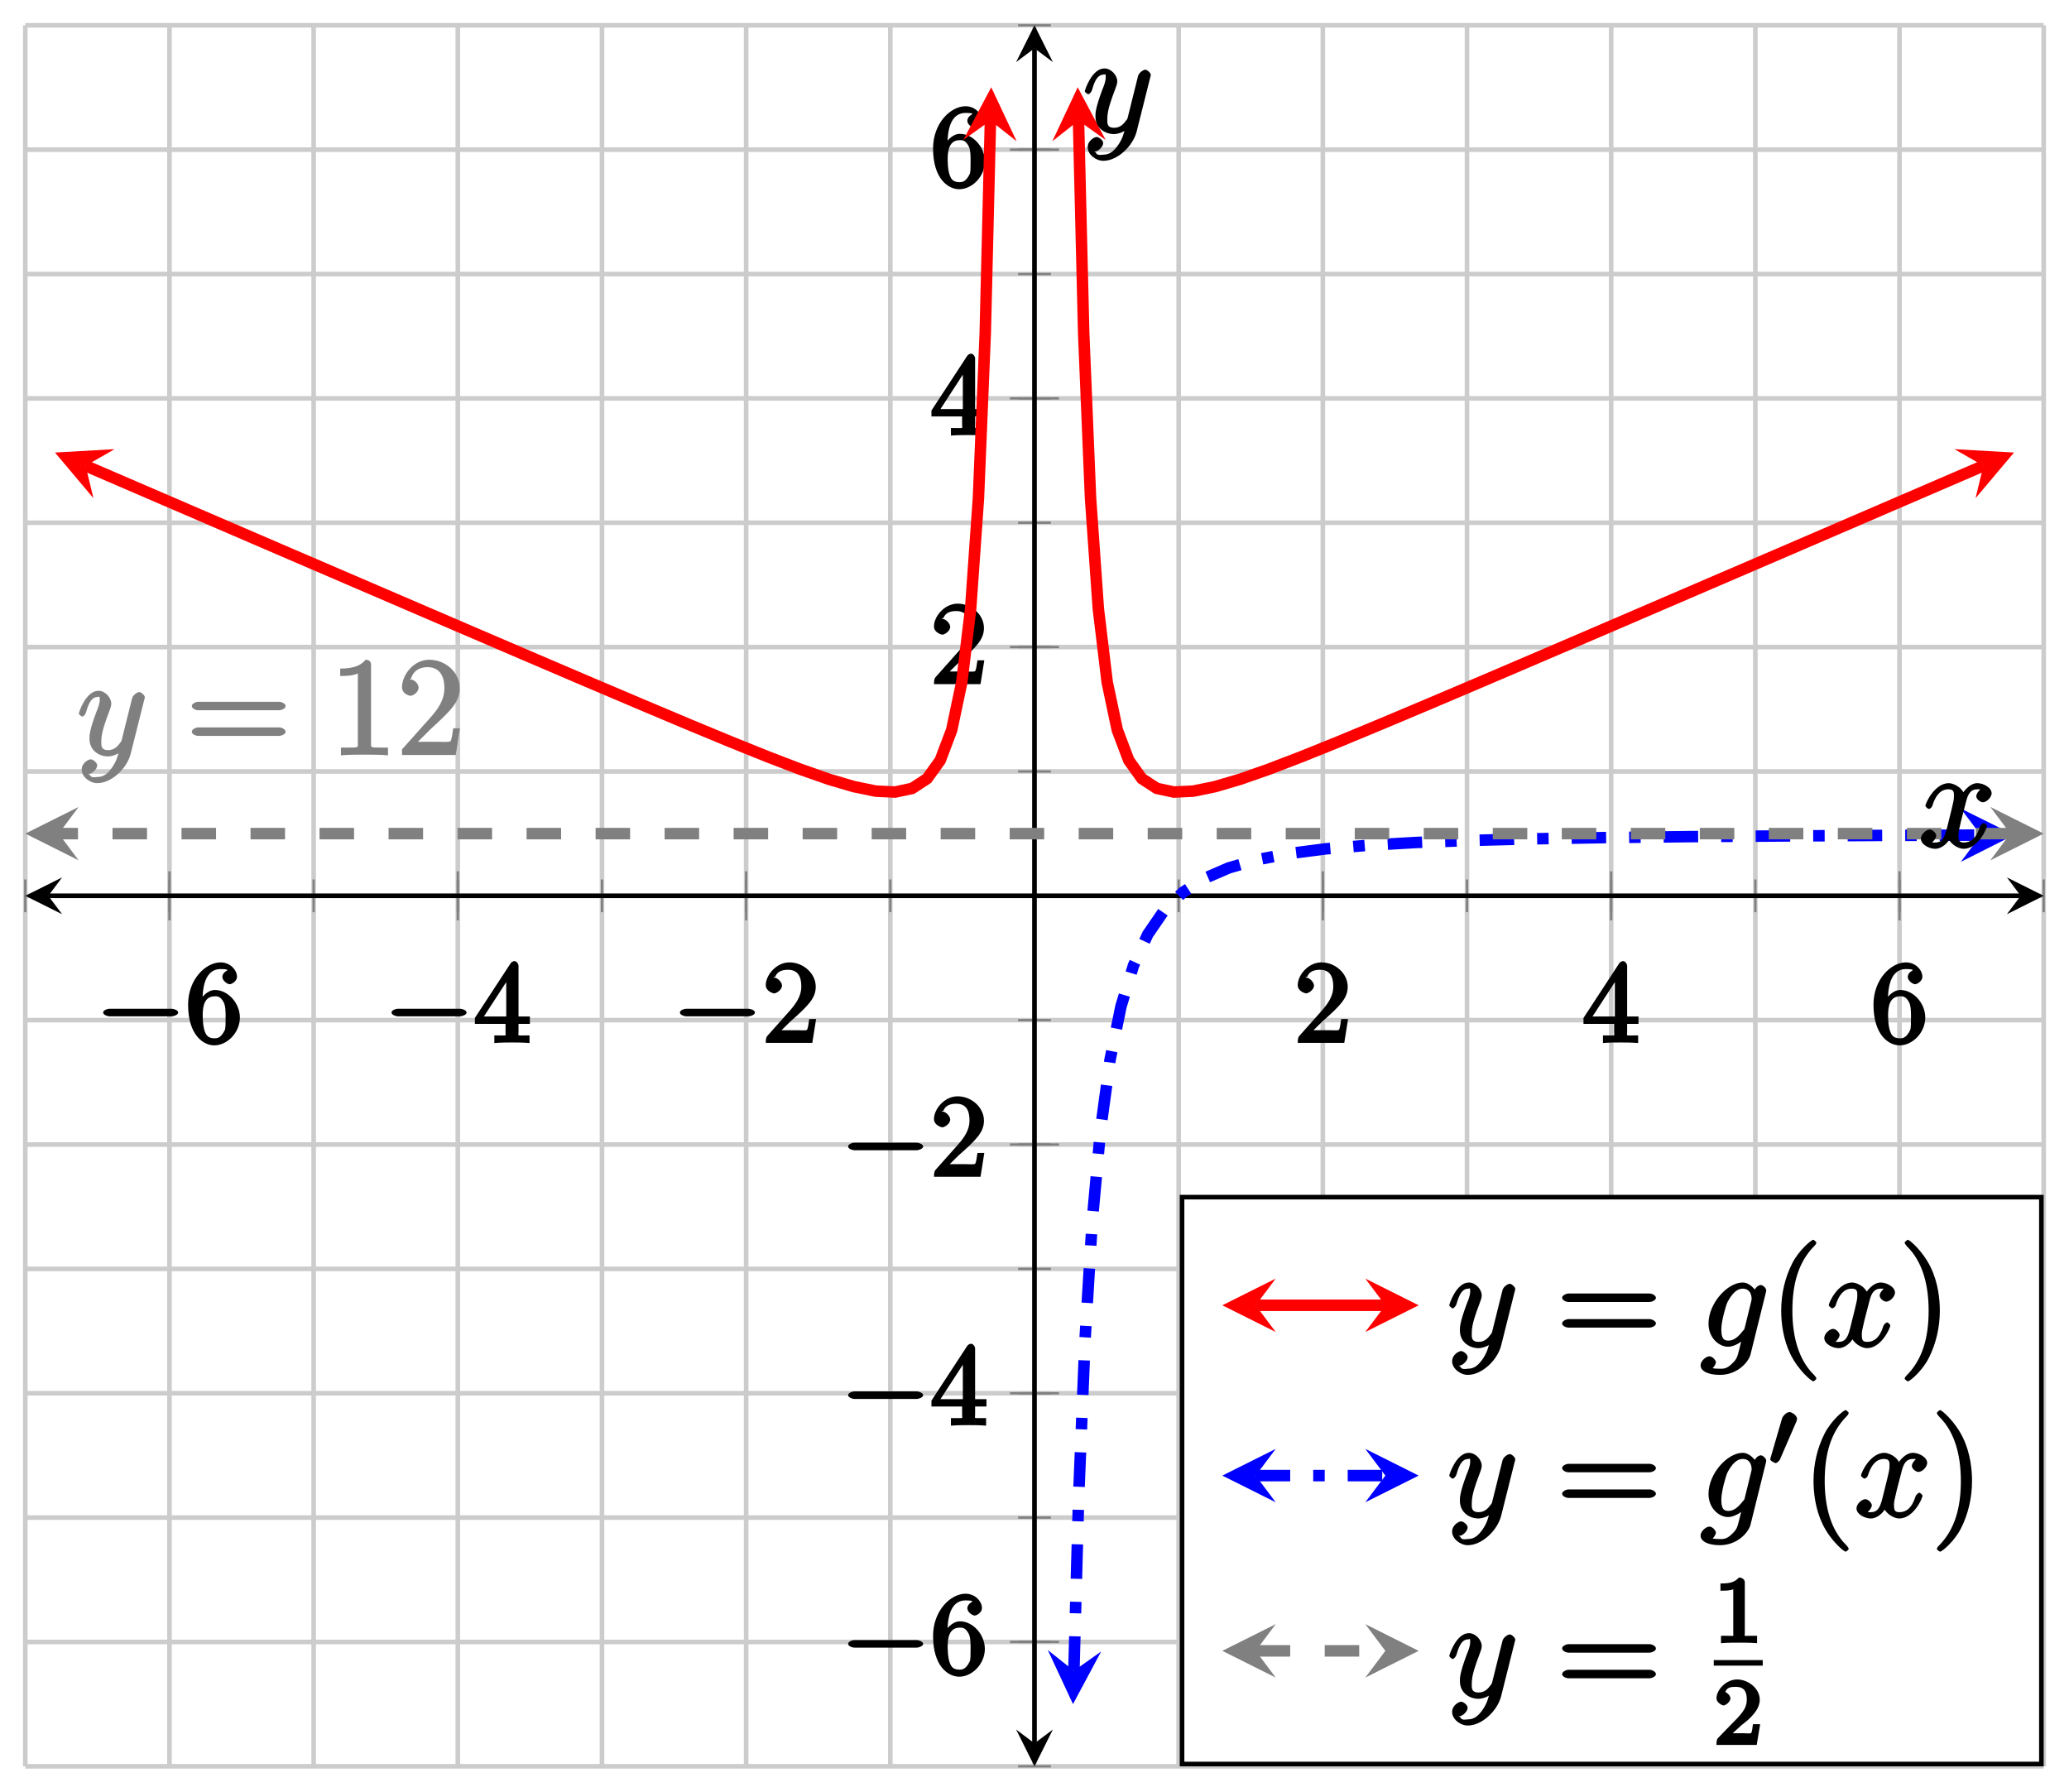
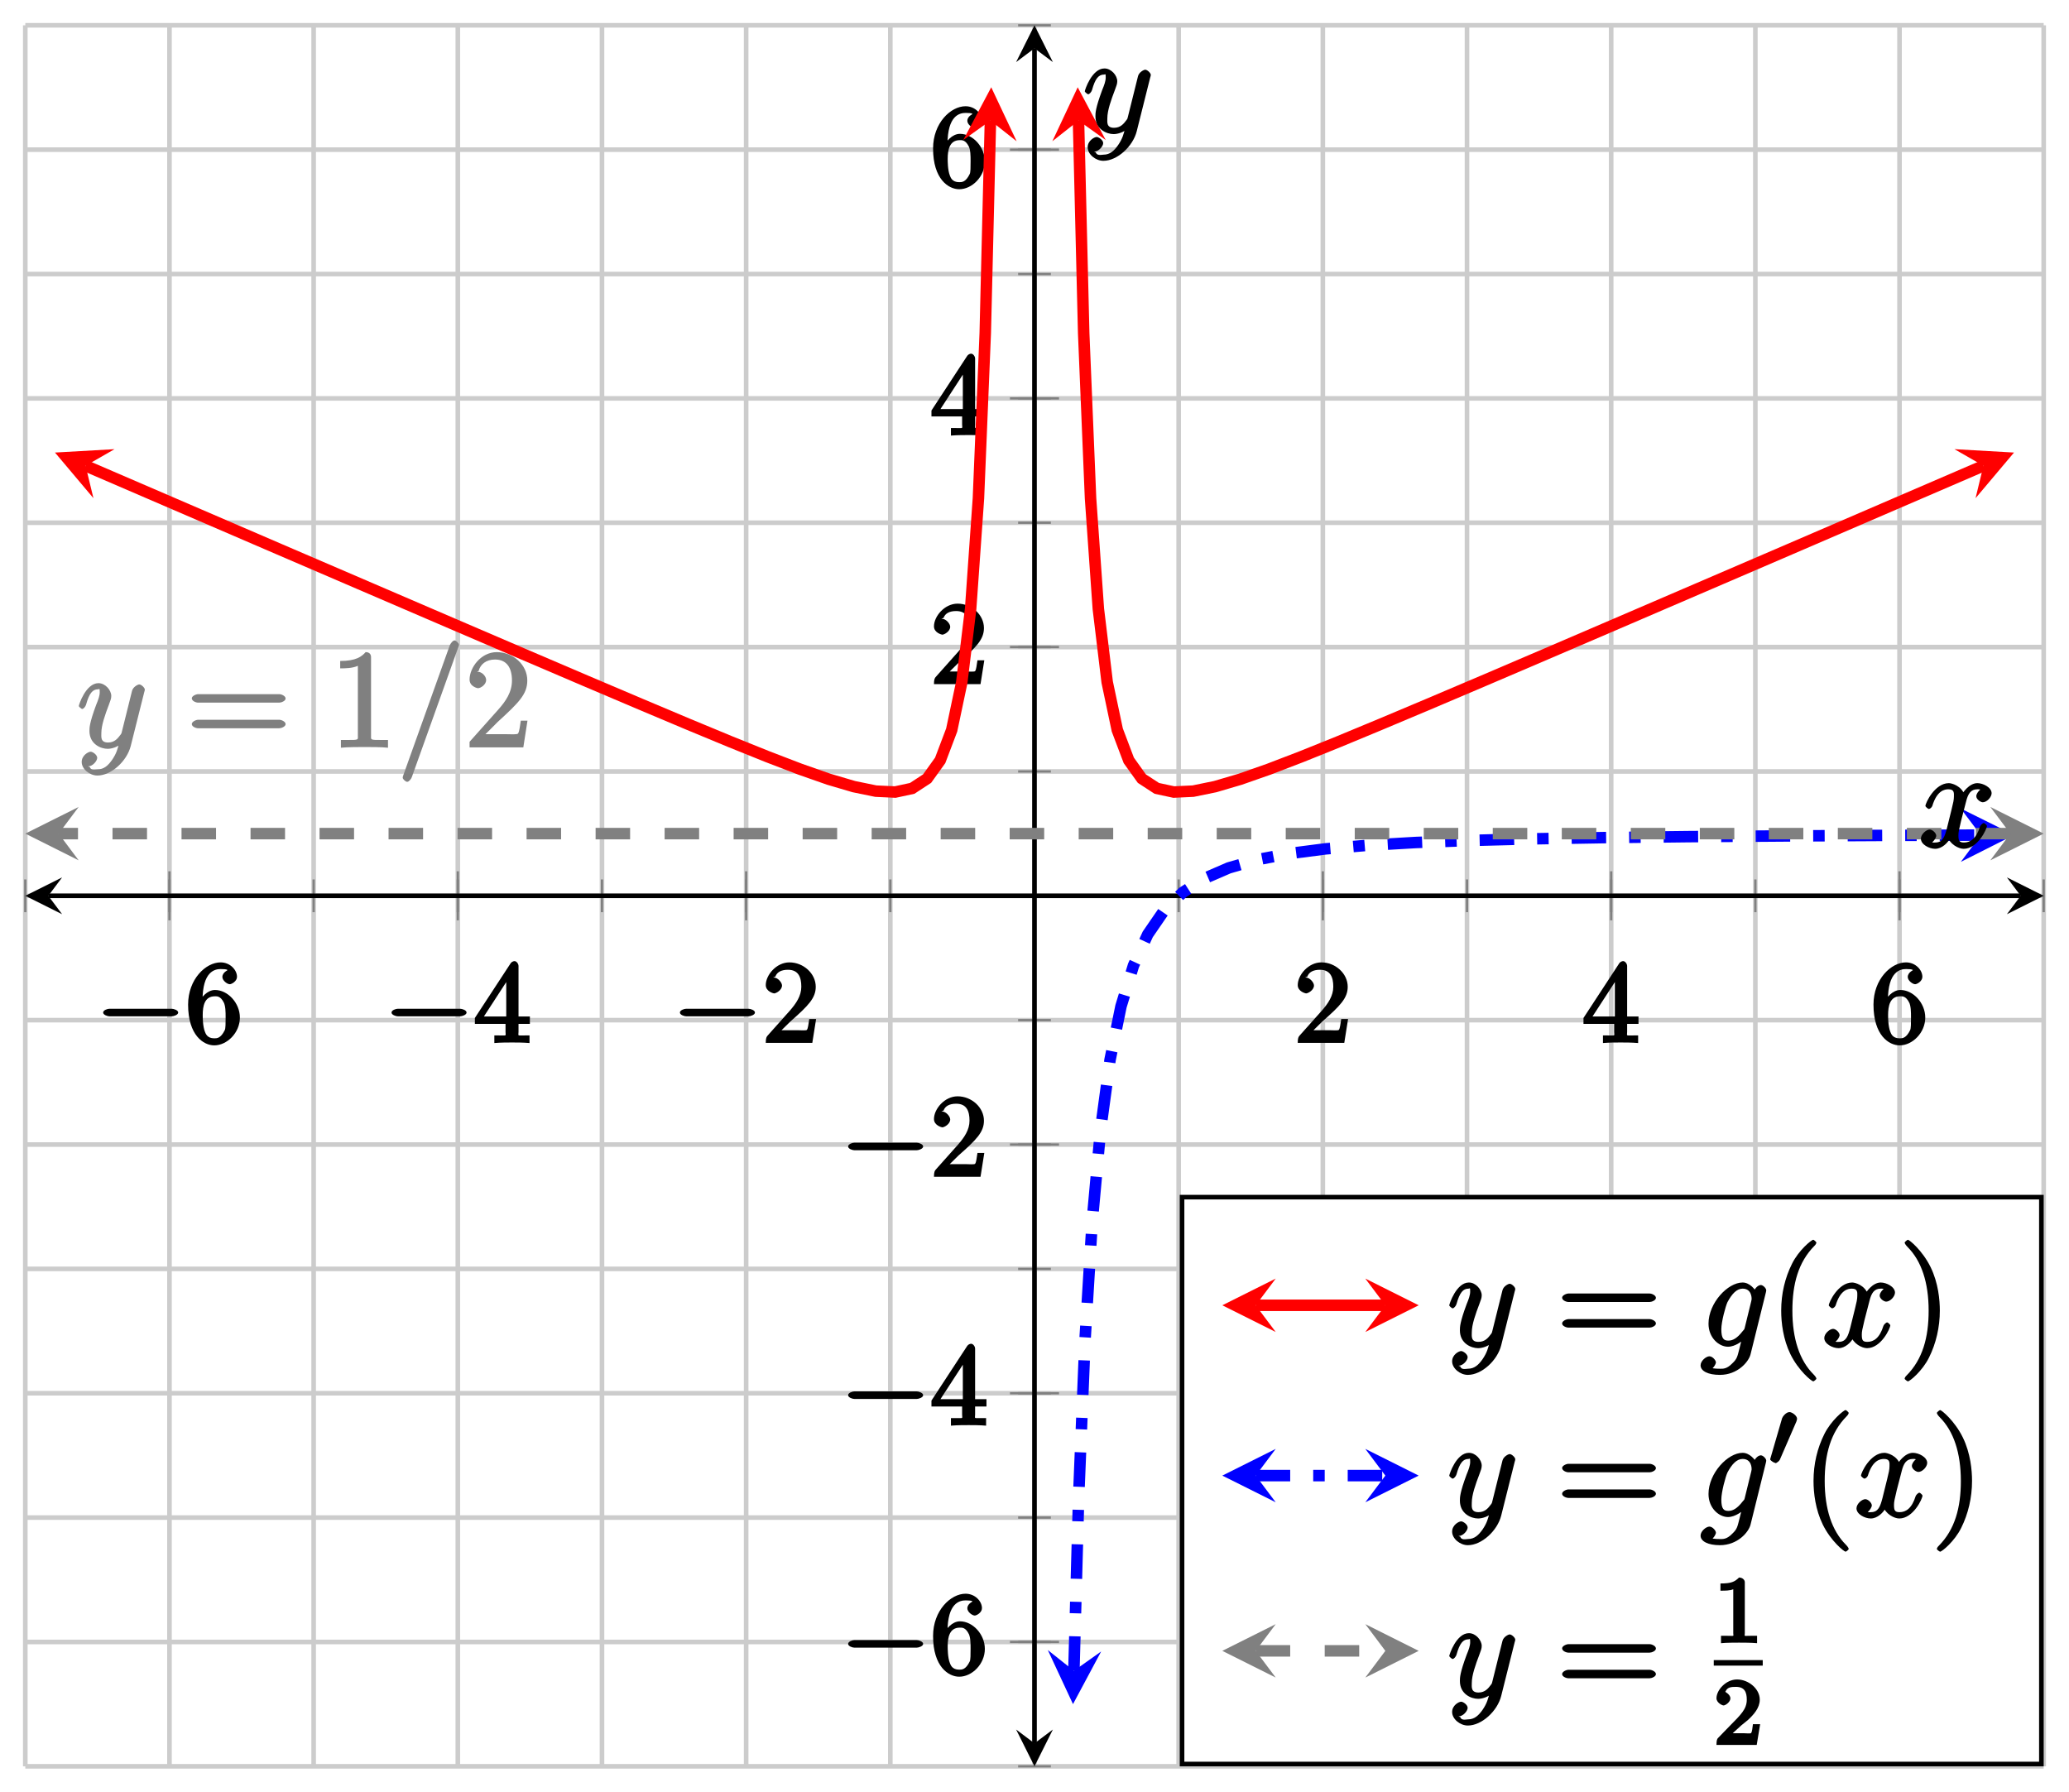
<svg xmlns="http://www.w3.org/2000/svg" xmlns:xlink="http://www.w3.org/1999/xlink" width="179.22pt" height="155.17pt" viewBox="0 0 179.22 155.17" version="1.1">
  <defs>
    <g>
      <symbol overflow="visible" id="glyph0-0">
        <path style="stroke:none;" d="" />
      </symbol>
      <symbol overflow="visible" id="glyph0-1">
        <path style="stroke:none;" d="M 6.562 -2.297 C 6.734 -2.297 7.125 -2.422 7.125 -2.625 C 7.125 -2.828 6.734 -2.953 6.562 -2.953 L 1.172 -2.953 C 1 -2.953 0.625 -2.828 0.625 -2.625 C 0.625 -2.422 1 -2.297 1.172 -2.297 Z M 6.562 -2.297 " />
      </symbol>
      <symbol overflow="visible" id="glyph1-0">
        <path style="stroke:none;" d="" />
      </symbol>
      <symbol overflow="visible" id="glyph1-1">
        <path style="stroke:none;" d="M 1.484 -3.422 L 1.484 -3.672 C 1.484 -6.188 2.547 -6.391 3.062 -6.391 C 3.297 -6.391 3.594 -6.375 3.625 -6.312 C 3.781 -6.312 3.203 -6.156 3.203 -5.703 C 3.203 -5.391 3.625 -5.078 3.844 -5.078 C 4 -5.078 4.469 -5.328 4.469 -5.719 C 4.469 -6.312 3.875 -6.969 3.047 -6.969 C 1.766 -6.969 0.234 -5.516 0.234 -3.312 C 0.234 -0.641 1.578 0.219 2.5 0.219 C 3.609 0.219 4.719 -0.875 4.719 -2.188 C 4.719 -3.453 3.672 -4.578 2.562 -4.578 C 1.891 -4.578 1.328 -3.906 1.141 -3.422 Z M 2.5 -0.391 C 1.875 -0.391 1.75 -0.812 1.688 -0.969 C 1.5 -1.438 1.5 -2.234 1.5 -2.406 C 1.5 -3.188 1.656 -4.031 2.547 -4.031 C 2.719 -4.031 3.047 -4.078 3.344 -3.453 L 3.297 -3.562 C 3.484 -3.203 3.484 -2.688 3.484 -2.203 C 3.484 -1.719 3.484 -1.219 3.406 -1.094 C 3.062 -0.391 2.734 -0.391 2.5 -0.391 Z M 2.5 -0.391 " />
      </symbol>
      <symbol overflow="visible" id="glyph1-2">
        <path style="stroke:none;" d="M 2.75 -1.797 L 2.75 -0.938 C 2.75 -0.578 2.906 -0.641 2.172 -0.641 L 1.781 -0.641 L 1.781 0.016 C 2.375 -0.031 2.891 -0.031 3.312 -0.031 C 3.734 -0.031 4.25 -0.031 4.828 0.016 L 4.828 -0.641 L 4.453 -0.641 C 3.719 -0.641 3.875 -0.578 3.875 -0.938 L 3.875 -1.641 L 4.859 -1.641 L 4.859 -2.281 L 3.875 -2.281 L 3.875 -6.656 C 3.875 -6.844 3.703 -7.078 3.531 -7.078 C 3.453 -7.078 3.297 -7.031 3.203 -6.906 L 0.094 -2.156 L 0.094 -1.641 L 2.75 -1.641 Z M 2.984 -2.281 L 0.875 -2.281 L 3.109 -5.719 L 2.812 -5.828 L 2.812 -2.281 Z M 2.984 -2.281 " />
      </symbol>
      <symbol overflow="visible" id="glyph1-3">
        <path style="stroke:none;" d="M 1.391 -0.812 L 2.438 -1.844 C 4 -3.219 4.641 -3.875 4.641 -4.859 C 4.641 -6 3.578 -6.969 2.359 -6.969 C 1.234 -6.969 0.312 -5.875 0.312 -5 C 0.312 -4.438 1 -4.281 1.031 -4.281 C 1.203 -4.281 1.719 -4.562 1.719 -4.969 C 1.719 -5.219 1.359 -5.656 1.016 -5.656 C 0.938 -5.656 0.922 -5.656 1.141 -5.734 C 1.281 -6.125 1.656 -6.328 2.234 -6.328 C 3.141 -6.328 3.391 -5.688 3.391 -4.859 C 3.391 -4.062 2.938 -3.406 2.391 -2.781 L 0.484 -0.641 C 0.375 -0.531 0.312 -0.406 0.312 0 L 4.344 0 L 4.672 -2.062 L 4.078 -2.062 C 4 -1.594 3.984 -1.281 3.875 -1.125 C 3.812 -1.047 3.281 -1.094 3.062 -1.094 L 1.266 -1.094 Z M 1.391 -0.812 " />
      </symbol>
      <symbol overflow="visible" id="glyph2-0">
        <path style="stroke:none;" d="" />
      </symbol>
      <symbol overflow="visible" id="glyph2-1">
        <path style="stroke:none;" d="M 3.031 1.094 C 2.703 1.547 2.359 1.906 1.766 1.906 C 1.625 1.906 1.203 2.031 1.109 1.703 C 0.906 1.641 0.969 1.641 0.984 1.641 C 1.344 1.641 1.75 1.188 1.75 0.906 C 1.75 0.641 1.359 0.375 1.188 0.375 C 0.984 0.375 0.406 0.688 0.406 1.266 C 0.406 1.875 1.094 2.438 1.766 2.438 C 2.969 2.438 4.328 1.188 4.656 -0.125 L 5.828 -4.797 C 5.844 -4.859 5.875 -4.922 5.875 -5 C 5.875 -5.172 5.562 -5.453 5.391 -5.453 C 5.281 -5.453 4.859 -5.25 4.766 -4.891 L 3.891 -1.375 C 3.828 -1.156 3.875 -1.25 3.781 -1.109 C 3.531 -0.781 3.266 -0.422 2.688 -0.422 C 2.016 -0.422 2.109 -0.922 2.109 -1.25 C 2.109 -1.922 2.438 -2.844 2.766 -3.703 C 2.891 -4.047 2.969 -4.219 2.969 -4.453 C 2.969 -4.953 2.453 -5.562 1.859 -5.562 C 0.766 -5.562 0.156 -3.688 0.156 -3.578 C 0.156 -3.531 0.375 -3.328 0.453 -3.328 C 0.562 -3.328 0.734 -3.531 0.781 -3.688 C 1.062 -4.703 1.359 -5.031 1.828 -5.031 C 1.938 -5.031 1.969 -5.172 1.969 -4.781 C 1.969 -4.469 1.844 -4.125 1.656 -3.672 C 1.078 -2.109 1.078 -1.703 1.078 -1.422 C 1.078 -0.281 2.062 0.125 2.656 0.125 C 3 0.125 3.531 -0.031 3.844 -0.344 L 3.688 -0.516 C 3.516 0.141 3.438 0.5 3.031 1.094 Z M 3.031 1.094 " />
      </symbol>
      <symbol overflow="visible" id="glyph2-2">
        <path style="stroke:none;" d="M 5.672 -5.172 C 5.281 -5.109 4.969 -4.656 4.969 -4.438 C 4.969 -4.141 5.359 -3.906 5.531 -3.906 C 5.891 -3.906 6.297 -4.359 6.297 -4.688 C 6.297 -5.188 5.562 -5.562 5.062 -5.562 C 4.344 -5.562 3.766 -4.703 3.656 -4.469 L 3.984 -4.469 C 3.703 -5.359 2.812 -5.562 2.594 -5.562 C 1.375 -5.562 0.562 -3.844 0.562 -3.578 C 0.562 -3.531 0.781 -3.328 0.859 -3.328 C 0.953 -3.328 1.094 -3.438 1.156 -3.578 C 1.562 -4.922 2.219 -5.031 2.562 -5.031 C 3.094 -5.031 3.031 -4.672 3.031 -4.391 C 3.031 -4.125 2.969 -3.844 2.828 -3.281 L 2.422 -1.641 C 2.234 -0.922 2.062 -0.422 1.422 -0.422 C 1.359 -0.422 1.172 -0.375 0.922 -0.531 L 0.812 -0.281 C 1.25 -0.359 1.5 -0.859 1.5 -1 C 1.5 -1.25 1.156 -1.547 0.938 -1.547 C 0.641 -1.547 0.172 -1.141 0.172 -0.75 C 0.172 -0.25 0.891 0.125 1.406 0.125 C 1.984 0.125 2.5 -0.375 2.75 -0.859 L 2.469 -0.969 C 2.672 -0.266 3.438 0.125 3.875 0.125 C 5.094 0.125 5.891 -1.594 5.891 -1.859 C 5.891 -1.906 5.688 -2.109 5.625 -2.109 C 5.516 -2.109 5.328 -1.906 5.297 -1.812 C 4.969 -0.75 4.453 -0.422 3.906 -0.422 C 3.484 -0.422 3.422 -0.578 3.422 -1.062 C 3.422 -1.328 3.469 -1.516 3.656 -2.312 L 4.078 -3.938 C 4.25 -4.656 4.5 -5.031 5.062 -5.031 C 5.078 -5.031 5.297 -5.062 5.547 -4.906 Z M 5.672 -5.172 " />
      </symbol>
      <symbol overflow="visible" id="glyph2-3">
        <path style="stroke:none;" d="M 3.875 -1.656 C 3.828 -1.469 3.844 -1.531 3.688 -1.344 C 3.203 -0.719 2.828 -0.531 2.453 -0.531 C 2.062 -0.531 1.844 -0.688 1.844 -1.516 C 1.844 -2.156 2.203 -3.484 2.375 -3.859 C 2.766 -4.594 3.188 -5.031 3.688 -5.031 C 4.484 -5.031 4.469 -4.203 4.469 -4.125 L 4.438 -3.953 Z M 4.938 -4.625 C 4.781 -4.969 4.297 -5.562 3.688 -5.562 C 2.391 -5.562 0.734 -3.781 0.734 -2 C 0.734 -0.75 1.656 0 2.422 0 C 3.062 0 3.734 -0.531 3.938 -0.781 L 3.672 -0.891 L 3.406 0.188 C 3.234 0.844 3.219 1.047 2.781 1.453 C 2.297 1.953 1.953 1.906 1.703 1.906 C 1.344 1.906 1.047 1.875 0.734 1.781 L 0.734 2.078 C 1.125 1.969 1.375 1.5 1.375 1.359 C 1.375 1.172 1.078 0.828 0.812 0.828 C 0.531 0.828 0.047 1.219 0.047 1.609 C 0.047 2.109 0.703 2.438 1.719 2.438 C 3.266 2.438 4.219 1.297 4.375 0.656 L 5.703 -4.703 C 5.734 -4.844 5.734 -4.859 5.734 -4.891 C 5.734 -5.062 5.453 -5.344 5.266 -5.344 C 4.984 -5.344 4.656 -4.953 4.609 -4.625 Z M 4.938 -4.625 " />
      </symbol>
      <symbol overflow="visible" id="glyph3-0">
        <path style="stroke:none;" d="" />
      </symbol>
      <symbol overflow="visible" id="glyph3-1">
        <path style="stroke:none;" d="M 8.062 -3.875 C 8.234 -3.875 8.609 -4.016 8.609 -4.234 C 8.609 -4.453 8.25 -4.609 8.062 -4.609 L 1.031 -4.609 C 0.859 -4.609 0.484 -4.453 0.484 -4.25 C 0.484 -4.016 0.844 -3.875 1.031 -3.875 Z M 8.062 -1.656 C 8.234 -1.656 8.609 -1.797 8.609 -2.016 C 8.609 -2.234 8.25 -2.391 8.062 -2.391 L 1.031 -2.391 C 0.859 -2.391 0.484 -2.234 0.484 -2.016 C 0.484 -1.797 0.844 -1.656 1.031 -1.656 Z M 8.062 -1.656 " />
      </symbol>
      <symbol overflow="visible" id="glyph3-2">
        <path style="stroke:none;" d="M 3.594 -7.812 C 3.594 -8.078 3.438 -8.25 3.125 -8.25 C 2.797 -7.875 2.312 -7.484 0.922 -7.484 L 0.922 -6.844 C 1.359 -6.844 1.953 -6.844 2.453 -7.062 L 2.453 -1.062 C 2.453 -0.641 2.578 -0.641 1.531 -0.641 L 0.984 -0.641 L 0.984 0.031 C 1.484 -0.031 2.641 -0.031 3.031 -0.031 C 3.438 -0.031 4.578 -0.031 5.062 0.031 L 5.062 -0.641 L 4.531 -0.641 C 3.484 -0.641 3.594 -0.641 3.594 -1.062 Z M 3.594 -7.812 " />
      </symbol>
      <symbol overflow="visible" id="glyph3-3">
+         <path style="stroke:none;" d="M 5.297 -8.672 C 5.359 -8.828 5.359 -8.859 5.359 -8.875 C 5.359 -9.031 5.078 -9.266 4.984 -9.266 C 4.828 -9.266 4.625 -9 4.562 -8.844 L 0.531 2.422 C 0.484 2.562 0.484 2.594 0.484 2.625 C 0.484 2.75 0.734 2.984 0.875 2.984 C 1.031 2.984 1.219 2.719 1.266 2.594 Z M 5.297 -8.672 " />
+       </symbol>
+       <symbol overflow="visible" id="glyph3-4">
        <path style="stroke:none;" d="M 5.266 -2.312 L 4.859 -2.312 C 4.797 -1.953 4.75 -1.406 4.625 -1.203 C 4.547 -1.094 3.984 -1.141 3.625 -1.141 L 1.406 -1.141 L 1.516 -0.891 C 1.844 -1.156 2.562 -1.922 2.875 -2.219 C 4.703 -3.891 5.422 -4.609 5.422 -5.797 C 5.422 -7.172 4.172 -8.25 2.781 -8.25 C 1.406 -8.25 0.422 -6.906 0.422 -5.875 C 0.422 -5.266 1.109 -5.125 1.141 -5.125 C 1.406 -5.125 1.859 -5.453 1.859 -5.828 C 1.859 -6.172 1.484 -6.547 1.141 -6.547 C 1.047 -6.547 1.016 -6.547 1.203 -6.609 C 1.359 -7.203 1.859 -7.609 2.625 -7.609 C 3.641 -7.609 4.094 -6.891 4.094 -5.797 C 4.094 -4.781 3.562 -4 2.875 -3.234 L 0.422 -0.484 L 0.422 0 L 5.078 0 L 5.438 -2.312 Z M 5.266 -2.312 " />
      </symbol>
-       <symbol overflow="visible" id="glyph3-4">
+       <symbol overflow="visible" id="glyph3-5">
        <path style="stroke:none;" d="M 4.047 2.766 C 4.047 2.719 4 2.594 3.797 2.391 C 2.594 1.188 1.969 -0.688 1.969 -3.125 C 1.969 -5.438 2.484 -7.328 3.875 -8.734 C 4 -8.844 4.047 -8.984 4.047 -9.016 C 4.047 -9.078 3.828 -9.266 3.781 -9.266 C 3.625 -9.266 2.516 -8.359 1.938 -7.188 C 1.328 -5.969 1 -4.594 1 -3.125 C 1 -2.062 1.172 -0.641 1.797 0.641 C 2.5 2.078 3.641 3 3.781 3 C 3.828 3 4.047 2.828 4.047 2.766 Z M 4.047 2.766 " />
      </symbol>
-       <symbol overflow="visible" id="glyph3-5">
+       <symbol overflow="visible" id="glyph3-6">
        <path style="stroke:none;" d="M 3.531 -3.125 C 3.531 -4.031 3.406 -5.516 2.734 -6.891 C 2.031 -8.328 0.891 -9.266 0.766 -9.266 C 0.719 -9.266 0.484 -9.078 0.484 -9.016 C 0.484 -8.984 0.531 -8.844 0.734 -8.641 C 1.938 -7.438 2.562 -5.562 2.562 -3.125 C 2.562 -0.812 2.047 1.078 0.656 2.484 C 0.531 2.594 0.484 2.719 0.484 2.766 C 0.484 2.828 0.719 3 0.766 3 C 0.922 3 2.016 2.109 2.594 0.938 C 3.203 -0.281 3.531 -1.688 3.531 -3.125 Z M 3.531 -3.125 " />
      </symbol>
      <symbol overflow="visible" id="glyph4-0">
        <path style="stroke:none;" d="" />
      </symbol>
      <symbol overflow="visible" id="glyph4-1">
        <path style="stroke:none;" d="M 2.312 -3.922 C 2.344 -4.031 2.375 -4.094 2.375 -4.172 C 2.375 -4.438 1.938 -4.75 1.719 -4.75 C 1.406 -4.75 1.109 -4.328 1.078 -4.219 L 0.078 -0.781 C 0.047 -0.688 0.047 -0.656 0.047 -0.656 C 0.047 -0.578 0.281 -0.422 0.359 -0.391 C 0.516 -0.328 0.531 -0.328 0.547 -0.328 C 0.562 -0.328 0.812 -0.484 0.875 -0.609 Z M 2.312 -3.922 " />
      </symbol>
      <symbol overflow="visible" id="glyph5-0">
        <path style="stroke:none;" d="" />
      </symbol>
      <symbol overflow="visible" id="glyph5-1">
        <path style="stroke:none;" d="M 2.688 -5.266 C 2.688 -5.469 2.484 -5.672 2.188 -5.672 C 1.812 -5.297 1.516 -5.156 0.578 -5.156 L 0.578 -4.531 C 0.984 -4.531 1.406 -4.531 1.688 -4.656 L 1.688 -0.844 C 1.688 -0.547 1.844 -0.625 1.094 -0.625 L 0.625 -0.625 L 0.625 0.016 C 1.141 -0.031 1.828 -0.031 2.188 -0.031 C 2.547 -0.031 3.234 -0.031 3.75 0.016 L 3.75 -0.625 L 3.281 -0.625 C 2.531 -0.625 2.688 -0.547 2.688 -0.844 Z M 2.688 -5.266 " />
      </symbol>
      <symbol overflow="visible" id="glyph5-2">
        <path style="stroke:none;" d="M 2.375 -1.688 C 2.5 -1.797 2.844 -2.062 2.969 -2.172 C 3.453 -2.625 3.984 -3.203 3.984 -3.922 C 3.984 -4.875 3 -5.672 2.016 -5.672 C 1.047 -5.672 0.234 -4.75 0.234 -4.047 C 0.234 -3.656 0.734 -3.422 0.844 -3.422 C 1.016 -3.422 1.438 -3.719 1.438 -4.031 C 1.438 -4.438 0.859 -4.625 1.016 -4.625 C 1.172 -5.016 1.531 -5.031 1.922 -5.031 C 2.656 -5.031 2.859 -4.594 2.859 -3.922 C 2.859 -3.094 2.328 -2.609 1.391 -1.656 L 0.375 -0.609 C 0.281 -0.531 0.234 -0.375 0.234 0 L 3.719 0 L 4.016 -1.797 L 3.391 -1.797 C 3.344 -1.453 3.328 -1.172 3.234 -1.031 C 3.188 -0.969 2.719 -1.016 2.594 -1.016 L 1.172 -1.016 L 1.297 -0.703 Z M 2.375 -1.688 " />
      </symbol>
    </g>
    <clipPath id="clip1">
      <path d="M 2.191 2.191 L 100 2.191 L 100 83 L 2.191 83 Z M 2.191 2.191 " />
    </clipPath>
    <clipPath id="clip2">
      <path d="M 78 58 L 177.027 58 L 177.027 152.98 L 78 152.98 Z M 78 58 " />
    </clipPath>
    <clipPath id="clip3">
      <path d="M 172 69 L 177.027 69 L 177.027 75 L 172 75 Z M 172 69 " />
    </clipPath>
    <clipPath id="clip4">
      <path d="M 2.191 69 L 7 69 L 7 75 L 2.191 75 Z M 2.191 69 " />
    </clipPath>
    <clipPath id="clip5">
      <path d="M 79 2.191 L 177.027 2.191 L 177.027 83 L 79 83 Z M 79 2.191 " />
    </clipPath>
  </defs>
  <g id="surface1">
    <path style="fill:none;stroke-width:0.399;stroke-linecap:butt;stroke-linejoin:miter;stroke:rgb(79.999%,79.999%,79.999%);stroke-opacity:1;stroke-miterlimit:10;" d="M 0.001 -0 L 0.001 150.789 M 12.49 -0 L 12.49 150.789 M 24.978 -0 L 24.978 150.789 M 37.466 -0 L 37.466 150.789 M 49.955 -0 L 49.955 150.789 M 62.443 -0 L 62.443 150.789 M 74.931 -0 L 74.931 150.789 M 87.419 -0 L 87.419 150.789 M 99.908 -0 L 99.908 150.789 M 112.396 -0 L 112.396 150.789 M 124.884 -0 L 124.884 150.789 M 137.373 -0 L 137.373 150.789 M 149.861 -0 L 149.861 150.789 M 162.349 -0 L 162.349 150.789 M 174.837 -0 L 174.837 150.789 " transform="matrix(1,0,0,-1,2.19,152.98)" />
    <path style="fill:none;stroke-width:0.399;stroke-linecap:butt;stroke-linejoin:miter;stroke:rgb(79.999%,79.999%,79.999%);stroke-opacity:1;stroke-miterlimit:10;" d="M 0.001 -0 L 174.837 -0 M 0.001 10.769 L 174.837 10.769 M 0.001 21.543 L 174.837 21.543 M 0.001 32.312 L 174.837 32.312 M 0.001 43.082 L 174.837 43.082 M 0.001 53.851 L 174.837 53.851 M 0.001 64.625 L 174.837 64.625 M 0.001 75.394 L 174.837 75.394 M 0.001 86.164 L 174.837 86.164 M 0.001 96.937 L 174.837 96.937 M 0.001 107.707 L 174.837 107.707 M 0.001 118.476 L 174.837 118.476 M 0.001 129.246 L 174.837 129.246 M 0.001 140.019 L 174.837 140.019 M 0.001 150.789 L 174.837 150.789 " transform="matrix(1,0,0,-1,2.19,152.98)" />
    <path style="fill:none;stroke-width:0.199;stroke-linecap:butt;stroke-linejoin:miter;stroke:rgb(50%,50%,50%);stroke-opacity:1;stroke-miterlimit:10;" d="M 0.001 73.976 L 0.001 76.812 M 12.49 73.976 L 12.49 76.812 M 24.978 73.976 L 24.978 76.812 M 37.466 73.976 L 37.466 76.812 M 49.955 73.976 L 49.955 76.812 M 62.443 73.976 L 62.443 76.812 M 74.931 73.976 L 74.931 76.812 M 87.419 73.976 L 87.419 76.812 M 99.908 73.976 L 99.908 76.812 M 112.396 73.976 L 112.396 76.812 M 124.884 73.976 L 124.884 76.812 M 137.373 73.976 L 137.373 76.812 M 149.861 73.976 L 149.861 76.812 M 162.349 73.976 L 162.349 76.812 M 174.837 73.976 L 174.837 76.812 " transform="matrix(1,0,0,-1,2.19,152.98)" />
    <path style="fill:none;stroke-width:0.199;stroke-linecap:butt;stroke-linejoin:miter;stroke:rgb(50%,50%,50%);stroke-opacity:1;stroke-miterlimit:10;" d="M 12.49 73.269 L 12.49 77.519 M 37.466 73.269 L 37.466 77.519 M 62.443 73.269 L 62.443 77.519 M 112.396 73.269 L 112.396 77.519 M 137.373 73.269 L 137.373 77.519 M 162.349 73.269 L 162.349 77.519 " transform="matrix(1,0,0,-1,2.19,152.98)" />
    <path style="fill:none;stroke-width:0.199;stroke-linecap:butt;stroke-linejoin:miter;stroke:rgb(50%,50%,50%);stroke-opacity:1;stroke-miterlimit:10;" d="M 86.001 -0 L 88.837 -0 M 86.001 10.769 L 88.837 10.769 M 86.001 21.543 L 88.837 21.543 M 86.001 32.312 L 88.837 32.312 M 86.001 43.082 L 88.837 43.082 M 86.001 53.851 L 88.837 53.851 M 86.001 64.625 L 88.837 64.625 M 86.001 75.394 L 88.837 75.394 M 86.001 86.164 L 88.837 86.164 M 86.001 96.937 L 88.837 96.937 M 86.001 107.707 L 88.837 107.707 M 86.001 118.476 L 88.837 118.476 M 86.001 129.246 L 88.837 129.246 M 86.001 140.019 L 88.837 140.019 M 86.001 150.789 L 88.837 150.789 " transform="matrix(1,0,0,-1,2.19,152.98)" />
    <path style="fill:none;stroke-width:0.199;stroke-linecap:butt;stroke-linejoin:miter;stroke:rgb(50%,50%,50%);stroke-opacity:1;stroke-miterlimit:10;" d="M 85.294 10.769 L 89.544 10.769 M 85.294 32.312 L 89.544 32.312 M 85.294 53.851 L 89.544 53.851 M 85.294 96.937 L 89.544 96.937 M 85.294 118.476 L 89.544 118.476 M 85.294 140.019 L 89.544 140.019 " transform="matrix(1,0,0,-1,2.19,152.98)" />
    <path style="fill:none;stroke-width:0.399;stroke-linecap:butt;stroke-linejoin:miter;stroke:rgb(0%,0%,0%);stroke-opacity:1;stroke-miterlimit:10;" d="M 1.994 75.394 L 172.845 75.394 " transform="matrix(1,0,0,-1,2.19,152.98)" />
    <path style=" stroke:none;fill-rule:nonzero;fill:rgb(0%,0%,0%);fill-opacity:1;" d="M 2.191 77.586 L 5.379 79.18 L 4.184 77.586 L 5.379 75.992 " />
    <path style=" stroke:none;fill-rule:nonzero;fill:rgb(0%,0%,0%);fill-opacity:1;" d="M 177.027 77.586 L 173.84 75.992 L 175.035 77.586 L 173.84 79.18 " />
    <path style="fill:none;stroke-width:0.399;stroke-linecap:butt;stroke-linejoin:miter;stroke:rgb(0%,0%,0%);stroke-opacity:1;stroke-miterlimit:10;" d="M 87.419 1.992 L 87.419 148.796 " transform="matrix(1,0,0,-1,2.19,152.98)" />
    <path style=" stroke:none;fill-rule:nonzero;fill:rgb(0%,0%,0%);fill-opacity:1;" d="M 89.609 152.98 L 91.203 149.793 L 89.609 150.988 L 88.016 149.793 " />
    <path style=" stroke:none;fill-rule:nonzero;fill:rgb(0%,0%,0%);fill-opacity:1;" d="M 89.609 2.191 L 88.016 5.379 L 89.609 4.184 L 91.203 5.379 " />
    <g style="fill:rgb(0%,0%,0%);fill-opacity:1;">
      <use xlink:href="#glyph0-1" x="8.31" y="90.32" />
    </g>
    <g style="fill:rgb(0%,0%,0%);fill-opacity:1;">
      <use xlink:href="#glyph1-1" x="16.06" y="90.32" />
    </g>
    <g style="fill:rgb(0%,0%,0%);fill-opacity:1;">
      <use xlink:href="#glyph0-1" x="33.29" y="90.32" />
    </g>
    <g style="fill:rgb(0%,0%,0%);fill-opacity:1;">
      <use xlink:href="#glyph1-2" x="41.04" y="90.32" />
    </g>
    <g style="fill:rgb(0%,0%,0%);fill-opacity:1;">
      <use xlink:href="#glyph0-1" x="58.27" y="90.32" />
    </g>
    <g style="fill:rgb(0%,0%,0%);fill-opacity:1;">
      <use xlink:href="#glyph1-3" x="66.02" y="90.32" />
    </g>
    <g style="fill:rgb(0%,0%,0%);fill-opacity:1;">
      <use xlink:href="#glyph1-3" x="112.1" y="90.32" />
    </g>
    <g style="fill:rgb(0%,0%,0%);fill-opacity:1;">
      <use xlink:href="#glyph1-2" x="137.07" y="90.32" />
    </g>
    <g style="fill:rgb(0%,0%,0%);fill-opacity:1;">
      <use xlink:href="#glyph1-1" x="162.05" y="90.32" />
    </g>
    <g style="fill:rgb(0%,0%,0%);fill-opacity:1;">
      <use xlink:href="#glyph0-1" x="72.84" y="145" />
    </g>
    <g style="fill:rgb(0%,0%,0%);fill-opacity:1;">
      <use xlink:href="#glyph1-1" x="80.59" y="145" />
    </g>
    <g style="fill:rgb(0%,0%,0%);fill-opacity:1;">
      <use xlink:href="#glyph0-1" x="72.84" y="123.46" />
    </g>
    <g style="fill:rgb(0%,0%,0%);fill-opacity:1;">
      <use xlink:href="#glyph1-2" x="80.59" y="123.46" />
    </g>
    <g style="fill:rgb(0%,0%,0%);fill-opacity:1;">
      <use xlink:href="#glyph0-1" x="72.84" y="101.92" />
    </g>
    <g style="fill:rgb(0%,0%,0%);fill-opacity:1;">
      <use xlink:href="#glyph1-3" x="80.59" y="101.92" />
    </g>
    <g style="fill:rgb(0%,0%,0%);fill-opacity:1;">
      <use xlink:href="#glyph1-3" x="80.59" y="59.25" />
    </g>
    <g style="fill:rgb(0%,0%,0%);fill-opacity:1;">
      <use xlink:href="#glyph1-2" x="80.59" y="37.71" />
    </g>
    <g style="fill:rgb(0%,0%,0%);fill-opacity:1;">
      <use xlink:href="#glyph1-1" x="80.59" y="16.17" />
    </g>
    <g clip-path="url(#clip1)" clip-rule="nonzero">
      <path style="fill:none;stroke-width:0.996;stroke-linecap:butt;stroke-linejoin:miter;stroke:rgb(100%,0%,0%);stroke-opacity:1;stroke-miterlimit:10;" d="M 83.603 142.535 L 83.154 124.132 L 82.564 109.82 L 81.888 100.246 L 81.123 93.902 L 80.248 89.757 L 79.251 87.125 L 78.115 85.543 L 76.826 84.699 L 75.353 84.382 L 73.677 84.46 L 71.771 84.851 L 69.595 85.492 L 67.123 86.359 L 64.302 87.441 L 61.091 88.734 L 57.435 90.25 L 53.275 92.003 L 48.529 94.019 L 43.13 96.328 L 36.982 98.968 L 29.978 101.98 L 22.001 105.41 L 12.919 109.324 L 5.224 112.64 " transform="matrix(1,0,0,-1,2.19,152.98)" />
    </g>
    <path style=" stroke:none;fill-rule:nonzero;fill:rgb(100%,0%,0%);fill-opacity:1;" d="M 85.863 7.559 L 83.441 12.125 L 85.793 10.445 L 88.062 12.234 " />
    <path style=" stroke:none;fill-rule:nonzero;fill:rgb(100%,0%,0%);fill-opacity:1;" d="M 4.762 39.195 L 8.094 43.148 L 7.414 40.34 L 9.922 38.902 " />
    <g clip-path="url(#clip2)" clip-rule="nonzero">
      <path style="fill:none;stroke-width:0.996;stroke-linecap:butt;stroke-linejoin:miter;stroke:rgb(0%,0%,100%);stroke-opacity:1;stroke-dasharray:2.989,1.993,0.996,1.993;stroke-miterlimit:10;" d="M 90.833 8.273 L 91.24 23.203 L 91.79 36.812 L 92.419 47.199 L 93.142 55.136 L 93.966 61.199 L 94.912 65.824 L 95.994 69.359 L 97.232 72.058 L 98.65 74.121 L 100.271 75.695 L 102.126 76.894 L 104.248 77.812 L 106.677 78.515 L 109.455 79.05 L 112.638 79.46 L 116.279 79.769 L 120.443 80.011 L 125.208 80.191 L 130.662 80.332 L 136.908 80.437 L 144.048 80.519 L 152.22 80.578 L 161.576 80.628 L 169.388 80.652 " transform="matrix(1,0,0,-1,2.19,152.98)" />
    </g>
    <path style=" stroke:none;fill-rule:nonzero;fill:rgb(0%,0%,100%);fill-opacity:1;" d="M 92.945 147.594 L 95.383 143.035 L 93.023 144.707 L 90.762 142.91 " />
    <path style=" stroke:none;fill-rule:nonzero;fill:rgb(0%,0%,100%);fill-opacity:1;" d="M 174.465 72.316 L 169.836 70.02 L 171.578 72.328 L 169.852 74.645 " />
    <path style="fill:none;stroke-width:0.996;stroke-linecap:butt;stroke-linejoin:miter;stroke:rgb(50%,50%,50%);stroke-opacity:1;stroke-dasharray:2.989,2.989;stroke-miterlimit:10;" d="M 171.951 80.781 L 2.892 80.781 " transform="matrix(1,0,0,-1,2.19,152.98)" />
    <g clip-path="url(#clip3)" clip-rule="nonzero">
      <path style=" stroke:none;fill-rule:nonzero;fill:rgb(50%,50%,50%);fill-opacity:1;" d="M 177.027 72.199 L 172.406 69.891 L 174.141 72.199 L 172.406 74.512 " />
    </g>
    <g clip-path="url(#clip4)" clip-rule="nonzero">
      <path style=" stroke:none;fill-rule:nonzero;fill:rgb(50%,50%,50%);fill-opacity:1;" d="M 2.191 72.199 L 6.812 74.512 L 5.082 72.199 L 6.812 69.891 " />
    </g>
    <g style="fill:rgb(50%,50%,50%);fill-opacity:1;">
-       <use xlink:href="#glyph2-1" x="6.67" y="65.39" />
+       <use xlink:href="#glyph2-1" x="6.67" y="64.73" />
    </g>
    <g style="fill:rgb(50%,50%,50%);fill-opacity:1;">
-       <use xlink:href="#glyph3-1" x="16.13" y="65.39" />
+       <use xlink:href="#glyph3-1" x="16.13" y="64.73" />
    </g>
    <g style="fill:rgb(50%,50%,50%);fill-opacity:1;">
-       <use xlink:href="#glyph3-2" x="28.546" y="65.39" />
-       <use xlink:href="#glyph3-3" x="34.4" y="65.39" />
+       <use xlink:href="#glyph3-2" x="28.546" y="64.73" />
+       <use xlink:href="#glyph3-3" x="34.4" y="64.73" />
+       <use xlink:href="#glyph3-4" x="40.253" y="64.73" />
    </g>
    <g clip-path="url(#clip5)" clip-rule="nonzero">
      <path style="fill:none;stroke-width:0.996;stroke-linecap:butt;stroke-linejoin:miter;stroke:rgb(100%,0%,0%);stroke-opacity:1;stroke-miterlimit:10;" d="M 91.232 142.535 L 91.681 124.132 L 92.275 109.82 L 92.951 100.246 L 93.716 93.902 L 94.591 89.757 L 95.587 87.125 L 96.72 85.543 L 98.013 84.699 L 99.486 84.382 L 101.162 84.46 L 103.068 84.851 L 105.244 85.492 L 107.716 86.359 L 110.537 87.441 L 113.748 88.734 L 117.4 90.25 L 121.564 92.003 L 126.31 94.019 L 131.708 96.328 L 137.857 98.968 L 144.861 101.98 L 152.837 105.41 L 161.919 109.324 L 169.615 112.64 " transform="matrix(1,0,0,-1,2.19,152.98)" />
    </g>
    <path style=" stroke:none;fill-rule:nonzero;fill:rgb(100%,0%,0%);fill-opacity:1;" d="M 93.352 7.559 L 91.156 12.234 L 93.422 10.445 L 95.777 12.125 " />
    <path style=" stroke:none;fill-rule:nonzero;fill:rgb(100%,0%,0%);fill-opacity:1;" d="M 174.457 39.195 L 169.297 38.902 L 171.805 40.34 L 171.125 43.148 " />
    <g style="fill:rgb(0%,0%,0%);fill-opacity:1;">
      <use xlink:href="#glyph2-2" x="166.22" y="73.39" />
    </g>
    <g style="fill:rgb(0%,0%,0%);fill-opacity:1;">
      <use xlink:href="#glyph2-1" x="93.81" y="11.49" />
    </g>
    <path style="fill-rule:nonzero;fill:rgb(100%,100%,100%);fill-opacity:1;stroke-width:0.399;stroke-linecap:butt;stroke-linejoin:miter;stroke:rgb(0%,0%,0%);stroke-opacity:1;stroke-miterlimit:10;" d="M 100.201 0.199 L 174.638 0.199 L 174.638 49.296 L 100.201 49.296 Z M 100.201 0.199 " transform="matrix(1,0,0,-1,2.19,152.98)" />
    <path style="fill:none;stroke-width:0.996;stroke-linecap:butt;stroke-linejoin:miter;stroke:rgb(100%,0%,0%);stroke-opacity:1;stroke-miterlimit:10;" d="M 2.89 -0.001 L 14.12 -0.001 " transform="matrix(1,0,0,-1,105.88,113.05)" />
    <path style=" stroke:none;fill-rule:nonzero;fill:rgb(100%,0%,0%);fill-opacity:1;" d="M 105.879 113.051 L 110.504 115.363 L 108.77 113.051 L 110.504 110.738 " />
    <path style=" stroke:none;fill-rule:nonzero;fill:rgb(100%,0%,0%);fill-opacity:1;" d="M 122.887 113.051 L 118.266 110.738 L 120 113.051 L 118.266 115.363 " />
    <g style="fill:rgb(0%,0%,0%);fill-opacity:1;">
      <use xlink:href="#glyph2-1" x="125.38" y="116.64" />
    </g>
    <g style="fill:rgb(0%,0%,0%);fill-opacity:1;">
      <use xlink:href="#glyph3-1" x="134.83" y="116.64" />
    </g>
    <g style="fill:rgb(0%,0%,0%);fill-opacity:1;">
      <use xlink:href="#glyph2-3" x="147.26" y="116.64" />
    </g>
    <g style="fill:rgb(0%,0%,0%);fill-opacity:1;">
-       <use xlink:href="#glyph3-4" x="153.29" y="116.64" />
+       <use xlink:href="#glyph3-5" x="153.29" y="116.64" />
    </g>
    <g style="fill:rgb(0%,0%,0%);fill-opacity:1;">
      <use xlink:href="#glyph2-2" x="157.85" y="116.64" />
    </g>
    <g style="fill:rgb(0%,0%,0%);fill-opacity:1;">
-       <use xlink:href="#glyph3-5" x="164.5" y="116.64" />
+       <use xlink:href="#glyph3-6" x="164.5" y="116.64" />
    </g>
    <path style="fill:none;stroke-width:0.996;stroke-linecap:butt;stroke-linejoin:miter;stroke:rgb(0%,0%,100%);stroke-opacity:1;stroke-dasharray:2.989,1.993,0.996,1.993;stroke-miterlimit:10;" d="M 2.89 -0.001 L 14.12 -0.001 " transform="matrix(1,0,0,-1,105.88,127.8)" />
    <path style=" stroke:none;fill-rule:nonzero;fill:rgb(0%,0%,100%);fill-opacity:1;" d="M 105.879 127.801 L 110.504 130.113 L 108.77 127.801 L 110.504 125.488 " />
    <path style=" stroke:none;fill-rule:nonzero;fill:rgb(0%,0%,100%);fill-opacity:1;" d="M 122.887 127.801 L 118.266 125.488 L 120 127.801 L 118.266 130.113 " />
    <g style="fill:rgb(0%,0%,0%);fill-opacity:1;">
      <use xlink:href="#glyph2-1" x="125.38" y="131.39" />
    </g>
    <g style="fill:rgb(0%,0%,0%);fill-opacity:1;">
      <use xlink:href="#glyph3-1" x="134.83" y="131.39" />
    </g>
    <g style="fill:rgb(0%,0%,0%);fill-opacity:1;">
      <use xlink:href="#glyph2-3" x="147.26" y="131.39" />
    </g>
    <g style="fill:rgb(0%,0%,0%);fill-opacity:1;">
      <use xlink:href="#glyph4-1" x="153.29" y="127.05" />
    </g>
    <g style="fill:rgb(0%,0%,0%);fill-opacity:1;">
-       <use xlink:href="#glyph3-4" x="156.09" y="131.39" />
+       <use xlink:href="#glyph3-5" x="156.09" y="131.39" />
    </g>
    <g style="fill:rgb(0%,0%,0%);fill-opacity:1;">
      <use xlink:href="#glyph2-2" x="160.64" y="131.39" />
    </g>
    <g style="fill:rgb(0%,0%,0%);fill-opacity:1;">
-       <use xlink:href="#glyph3-5" x="167.29" y="131.39" />
+       <use xlink:href="#glyph3-6" x="167.29" y="131.39" />
    </g>
    <path style="fill:none;stroke-width:0.996;stroke-linecap:butt;stroke-linejoin:miter;stroke:rgb(50%,50%,50%);stroke-opacity:1;stroke-dasharray:2.989,2.989;stroke-miterlimit:10;" d="M 2.89 -0 L 14.12 -0 " transform="matrix(1,0,0,-1,105.88,142.98)" />
    <path style=" stroke:none;fill-rule:nonzero;fill:rgb(50%,50%,50%);fill-opacity:1;" d="M 105.879 142.98 L 110.504 145.293 L 108.77 142.98 L 110.504 140.668 " />
    <path style=" stroke:none;fill-rule:nonzero;fill:rgb(50%,50%,50%);fill-opacity:1;" d="M 122.887 142.98 L 118.266 140.668 L 120 142.98 L 118.266 145.293 " />
    <g style="fill:rgb(0%,0%,0%);fill-opacity:1;">
      <use xlink:href="#glyph2-1" x="125.38" y="147.01" />
    </g>
    <g style="fill:rgb(0%,0%,0%);fill-opacity:1;">
      <use xlink:href="#glyph3-1" x="134.83" y="147.01" />
    </g>
    <g style="fill:rgb(0%,0%,0%);fill-opacity:1;">
      <use xlink:href="#glyph5-1" x="148.45" y="142.3" />
    </g>
    <path style="fill:none;stroke-width:0.478;stroke-linecap:butt;stroke-linejoin:miter;stroke:rgb(0%,0%,0%);stroke-opacity:1;stroke-miterlimit:10;" d="M -28.731 -77.79 L -24.489 -77.79 " transform="matrix(1,0,0,-1,177.18,66.23)" />
    <g style="fill:rgb(0%,0%,0%);fill-opacity:1;">
      <use xlink:href="#glyph5-2" x="148.45" y="151.13" />
    </g>
  </g>
</svg>
